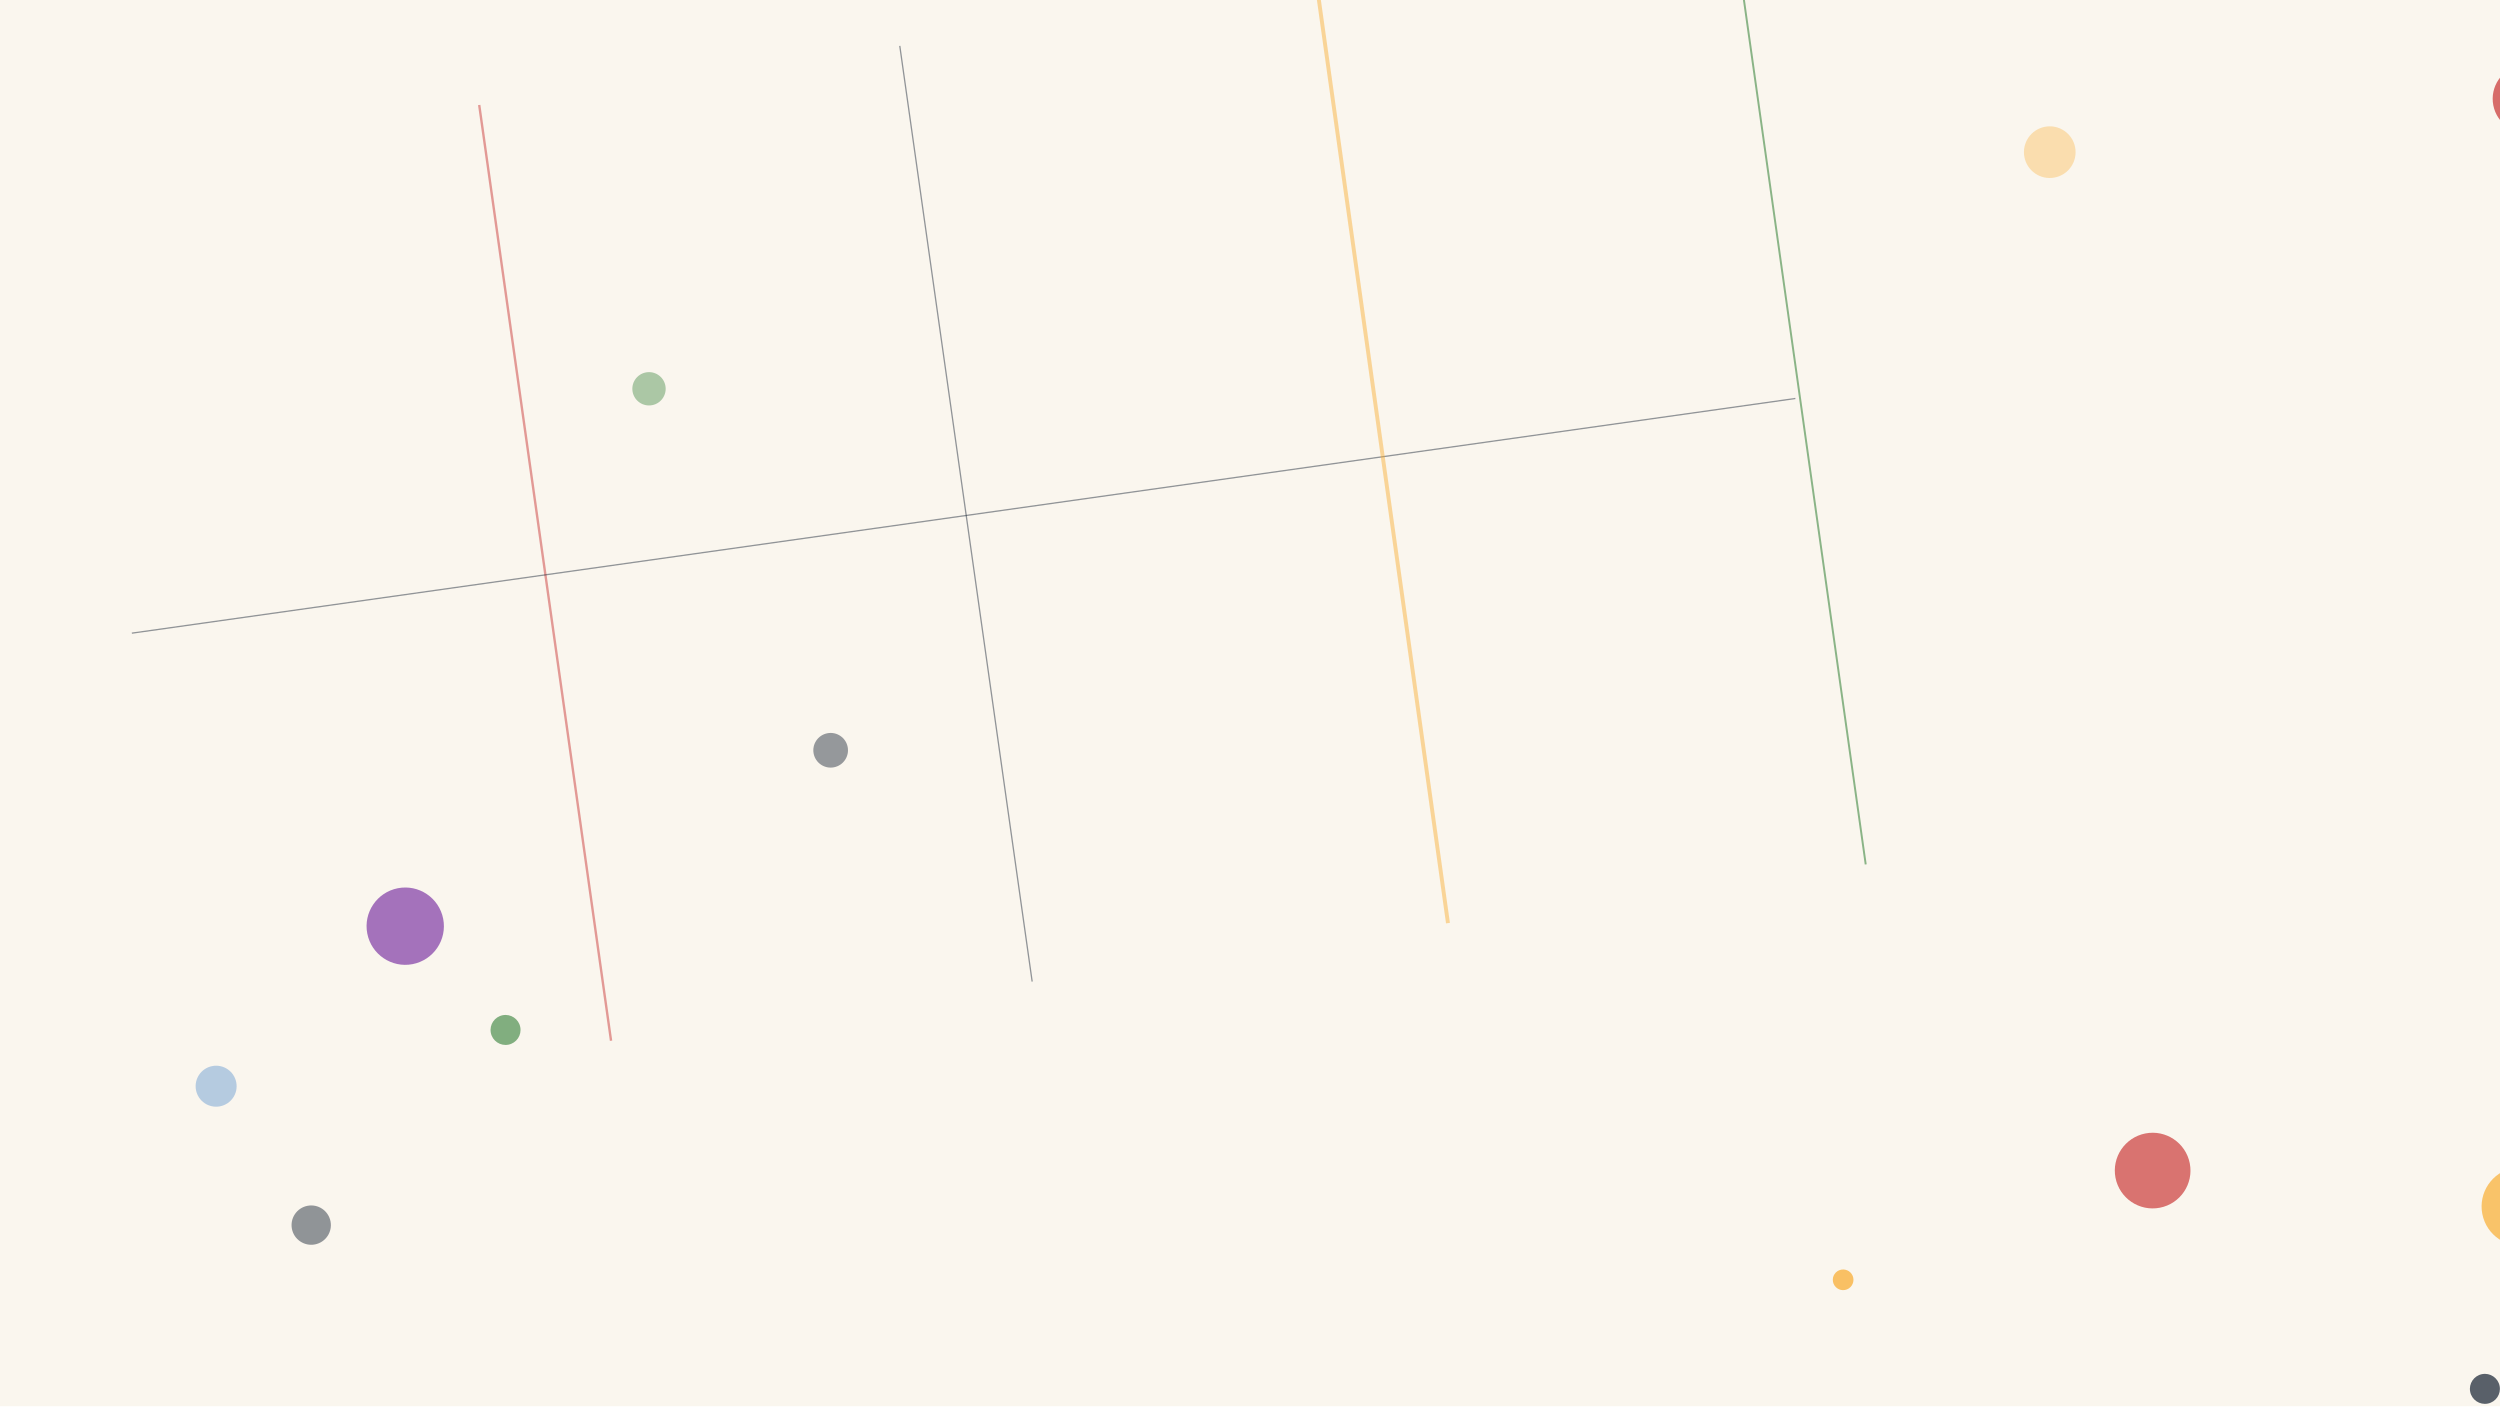
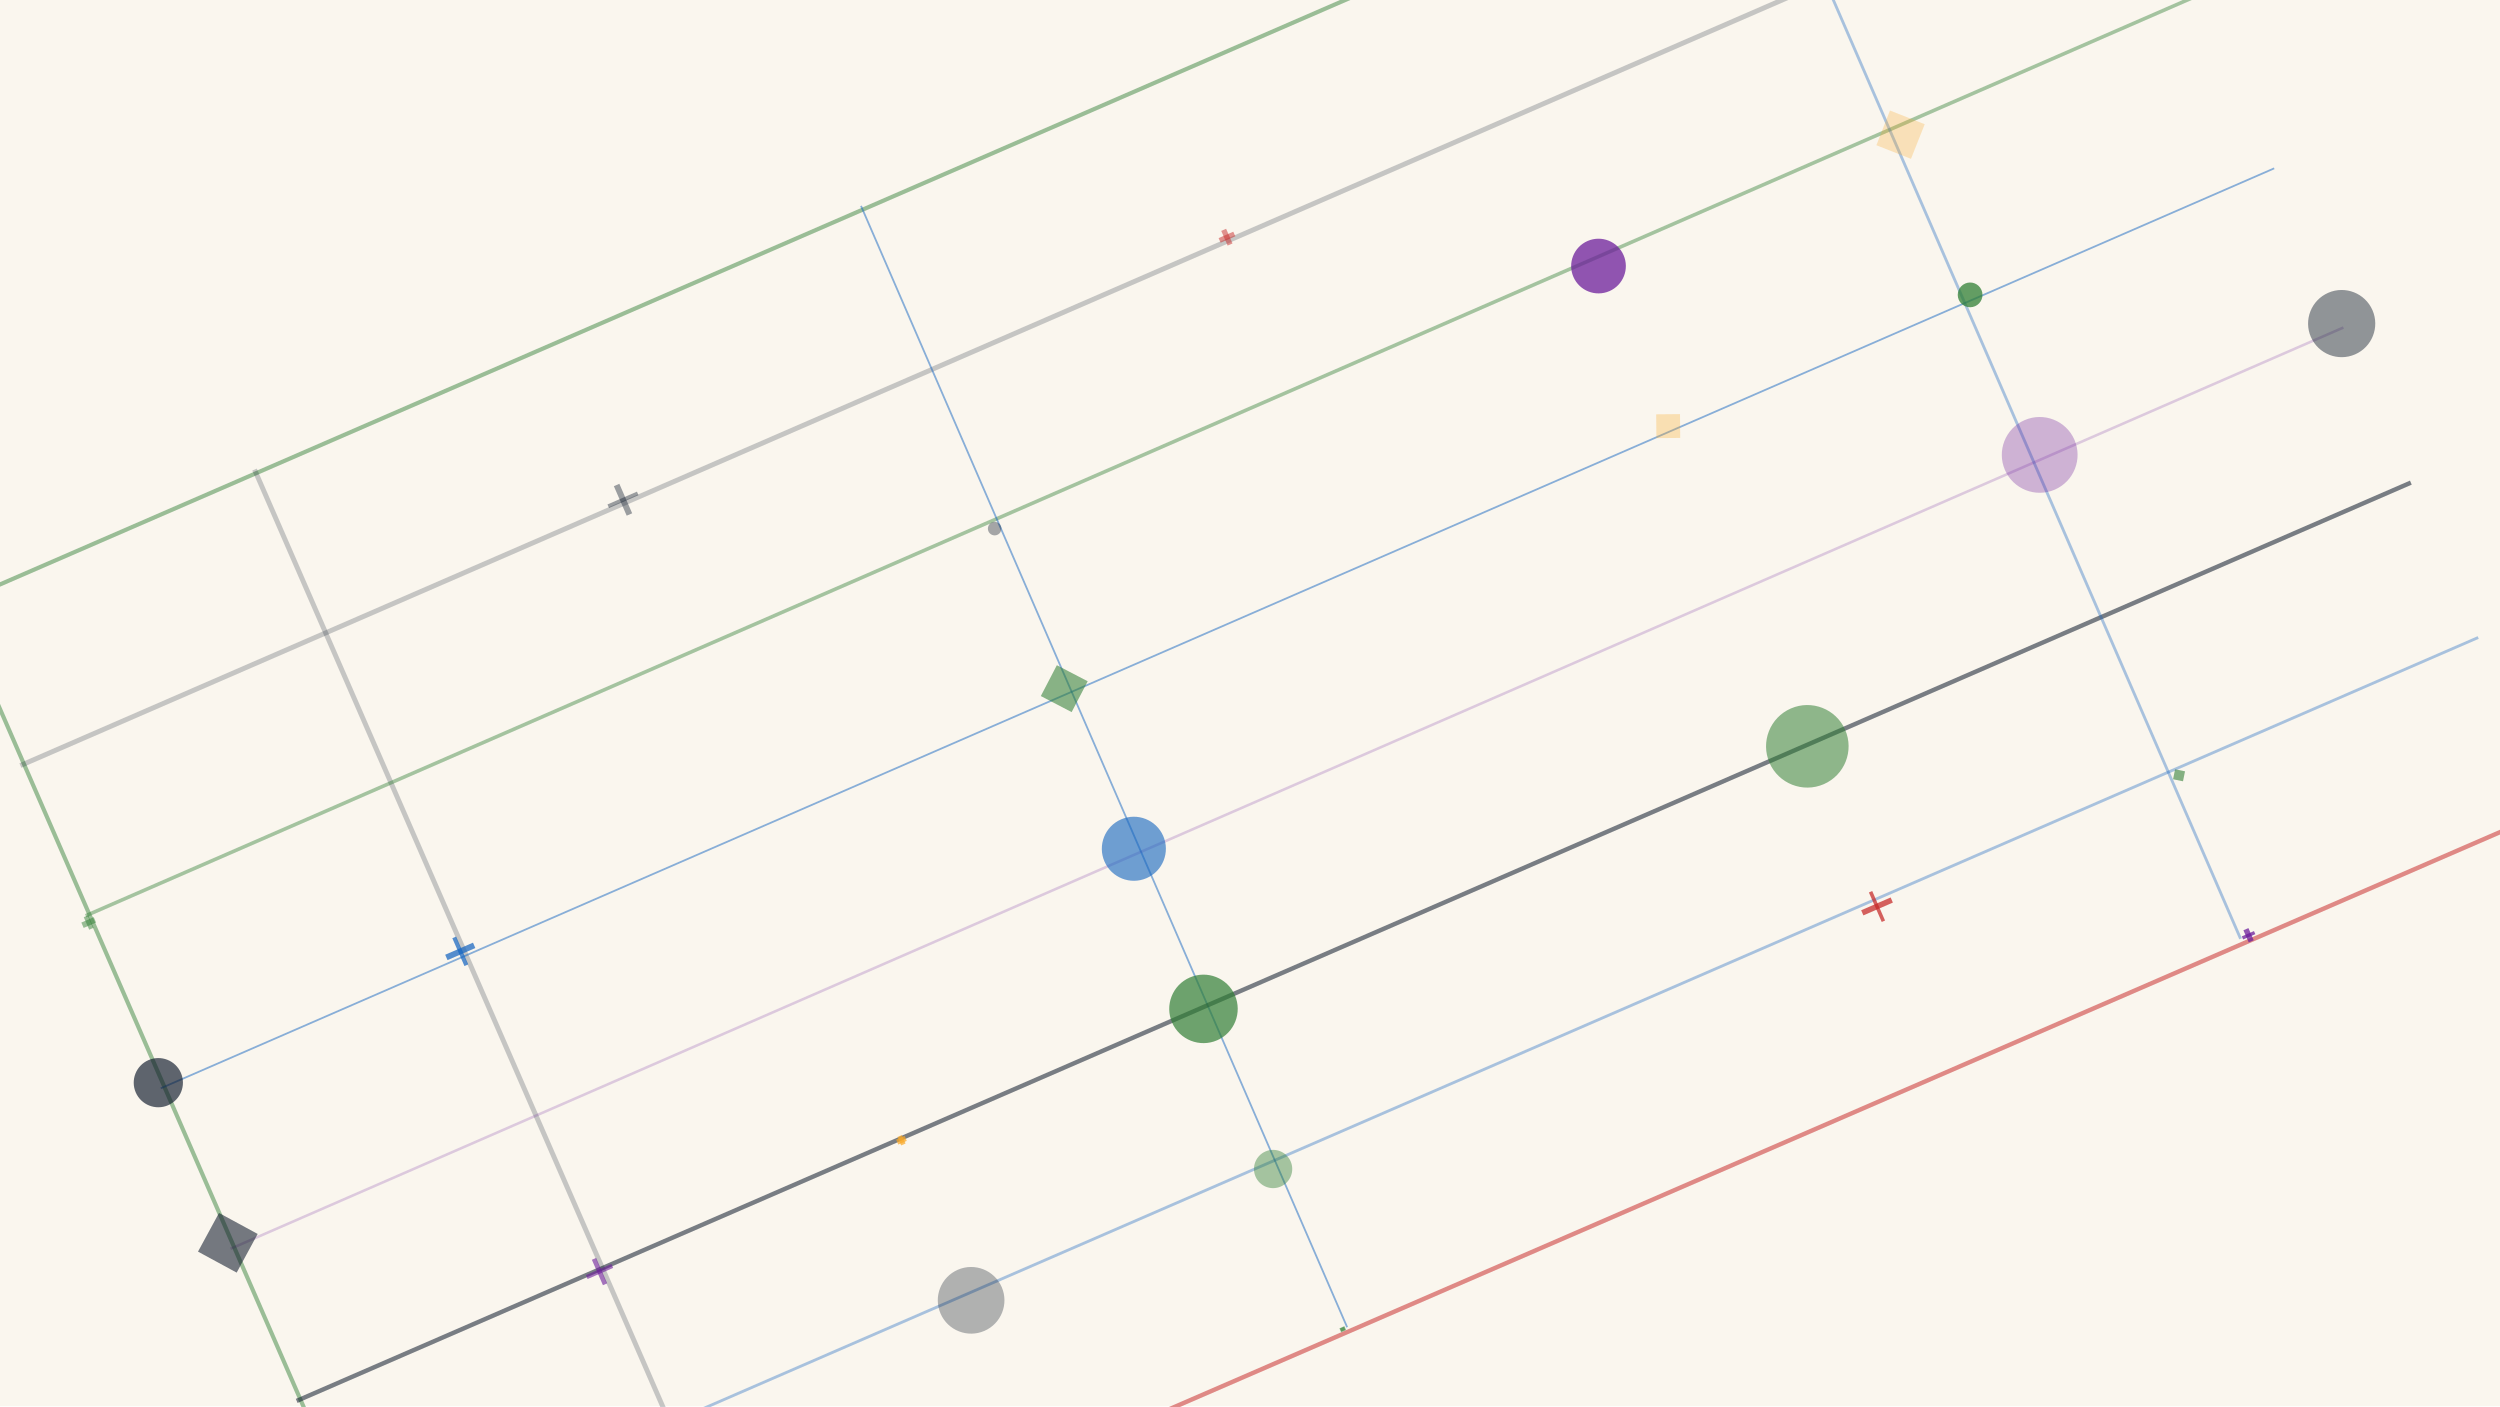
<svg xmlns="http://www.w3.org/2000/svg" viewBox="0 0 1920 1080" width="1920" height="1080">
  <rect width="1920" height="1080" fill="#FAF6EE" />
-   <g transform="translate(-56 -81) rotate(-8 960 540) scale(0.84)">
-     <line x1="573.7" y1="108" x2="574.0" y2="972" stroke="#C62828" stroke-width="2.2" opacity="0.45" />
-     <line x1="192" y1="542.0" x2="1728" y2="541.2" stroke="#0A1628" stroke-width="1.2" opacity="0.44" />
-     <line x1="962.0" y1="108" x2="962.8" y2="972" stroke="#0A1628" stroke-width="1.2" opacity="0.44" />
-     <line x1="1347.3" y1="108" x2="1346.7" y2="972" stroke="#F9A825" stroke-width="3.6" opacity="0.43" />
-     <line x1="1732.1" y1="108" x2="1732.4" y2="972" stroke="#2E7D32" stroke-width="1.8" opacity="0.55" />
-   </g>
-   <g transform="translate(111 100) rotate(-11 960 540) scale(1.28)">
-     <circle cx="508.0" cy="848.9" r="20.1" fill="#C62828" opacity="0.25" />
-     <circle cx="1213.9" cy="95.7" r="15.5" fill="#F9A825" opacity="0.32" />
-     <circle cx="361.8" cy="74.7" r="10.0" fill="#2E7D32" opacity="0.39" />
-     <circle cx="1501.0" cy="118.9" r="20.5" fill="#C62828" opacity="0.67" />
-     <circle cx="27.0" cy="435.9" r="12.3" fill="#1565C0" opacity="0.30" />
-     <circle cx="1711.6" cy="127.1" r="19.1" fill="#0A1628" opacity="0.36" />
-     <circle cx="1784.4" cy="169.6" r="10.4" fill="#2E7D32" opacity="0.28" />
-     <circle cx="427.4" cy="308.4" r="10.4" fill="#0A1628" opacity="0.42" />
-     <circle cx="1902.7" cy="694.3" r="15.3" fill="#6A1B9A" opacity="0.63" />
-     <circle cx="1189.5" cy="1077.5" r="18.9" fill="#6A1B9A" opacity="0.56" />
-     <circle cx="642.0" cy="953.8" r="20.3" fill="#F9A825" opacity="0.25" />
-     <circle cx="460.6" cy="862.7" r="9.3" fill="#F9A825" opacity="0.43" />
-     <circle cx="44.2" cy="748.5" r="6.3" fill="#C62828" opacity="0.51" />
-     <circle cx="1328.6" cy="873.9" r="9.0" fill="#0A1628" opacity="0.67" />
-     <circle cx="1157.9" cy="707.3" r="22.7" fill="#C62828" opacity="0.64" />
-     <circle cx="203.9" cy="435.9" r="9.0" fill="#2E7D32" opacity="0.59" />
-     <circle cx="1370.7" cy="770.6" r="23.6" fill="#F9A825" opacity="0.66" />
-     <circle cx="1758.9" cy="721.3" r="11.8" fill="#0A1628" opacity="0.52" />
-     <circle cx="156.7" cy="363.3" r="23.2" fill="#6A1B9A" opacity="0.60" />
-     <circle cx="67.1" cy="528.6" r="11.8" fill="#0A1628" opacity="0.44" />
-     <circle cx="1839.3" cy="259.0" r="19.4" fill="#F9A825" opacity="0.53" />
-     <circle cx="963.1" cy="736.2" r="6.2" fill="#F9A825" opacity="0.69" />
+   <g transform="rotate(-23.5 960 540)">
+     <line x1="74.88" y1="73.6" x2="1845.12" y2="74.1" stroke="#2E7D32" stroke-width="3.2" opacity="0.47" />
+     <line x1="77.8" y1="70.672" x2="78.0" y2="1009.328" stroke="#2E7D32" stroke-width="3.2" opacity="0.47" />
+     <line x1="74.88" y1="207.4" x2="1845.12" y2="207.8" stroke="#0A1628" stroke-width="3.8" opacity="0.22" />
+     <line x1="330.4" y1="70.672" x2="331.1" y2="1009.328" stroke="#0A1628" stroke-width="3.8" opacity="0.22" />
+     <line x1="74.88" y1="333.2" x2="1845.12" y2="331.8" stroke="#2E7D32" stroke-width="2.8" opacity="0.42" />
+     <line x1="74.88" y1="477.7" x2="1845.12" y2="477.0" stroke="#1565C0" stroke-width="1.4" opacity="0.50" />
+     <line x1="838.3" y1="70.672" x2="837.3" y2="1009.328" stroke="#1565C0" stroke-width="1.4" opacity="0.50" />
+     <line x1="74.88" y1="612.1" x2="1845.12" y2="610.3" stroke="#6A1B9A" stroke-width="2.0" opacity="0.21" />
+     <line x1="74.88" y1="739.5" x2="1845.12" y2="740.2" stroke="#0A1628" stroke-width="3.4" opacity="0.54" />
+     <line x1="74.88" y1="869.3" x2="1845.12" y2="869.9" stroke="#1565C0" stroke-width="2.2" opacity="0.36" />
+     <line x1="1586.3" y1="70.672" x2="1585.5" y2="1009.328" stroke="#1565C0" stroke-width="2.2" opacity="0.36" />
+     <line x1="74.88" y1="1012.0" x2="1845.12" y2="1013.7" stroke="#C62828" stroke-width="3.4" opacity="0.53" />
+     <rect x="69.6" y="65.4" width="10.6" height="10.6" fill="#1565C0" opacity="0.63" transform="rotate(14 74.9 70.7)" />
+     <line x1="69.7" y1="338.9" x2="80.1" y2="338.9" stroke="#2E7D32" stroke-width="4.5" opacity="0.48" />
+     <line x1="74.9" y1="333.6" x2="74.9" y2="344.1" stroke="#2E7D32" stroke-width="3.7" opacity="0.48" />
+     <circle cx="74.9" cy="473.0" r="18.9" fill="#0A1628" opacity="0.65" />
+     <rect x="58.0" y="590.2" width="33.8" height="33.8" fill="#0A1628" opacity="0.56" transform="rotate(52 74.9 607.0)" />
+     <rect x="62.4" y="862.8" width="24.9" height="24.9" fill="#1565C0" opacity="0.48" transform="rotate(38 74.9 875.2)" />
+     <line x1="316.1" y1="473.0" x2="339.4" y2="473.0" stroke="#1565C0" stroke-width="4.5" opacity="0.72" />
+     <line x1="327.8" y1="461.3" x2="327.8" y2="484.6" stroke="#1565C0" stroke-width="3.2" opacity="0.72" />
+     <line x1="317.1" y1="741.1" x2="338.5" y2="741.1" stroke="#6A1B9A" stroke-width="3.3" opacity="0.60" />
+     <line x1="327.8" y1="730.5" x2="327.8" y2="751.8" stroke="#6A1B9A" stroke-width="3.6" opacity="0.60" />
+     <line x1="316.8" y1="1009.3" x2="338.7" y2="1009.3" stroke="#C62828" stroke-width="4.9" opacity="0.57" />
+     <line x1="327.8" y1="998.4" x2="327.8" y2="1020.3" stroke="#C62828" stroke-width="4.3" opacity="0.57" />
+     <line x1="568.3" y1="204.8" x2="593.0" y2="204.8" stroke="#0A1628" stroke-width="3.0" opacity="0.40" />
+     <line x1="580.7" y1="192.4" x2="580.7" y2="217.1" stroke="#0A1628" stroke-width="4.6" opacity="0.40" />
+     <line x1="577.1" y1="741.1" x2="584.2" y2="741.1" stroke="#F9A825" stroke-width="4.2" opacity="0.70" />
+     <line x1="580.7" y1="737.6" x2="580.7" y2="744.7" stroke="#F9A825" stroke-width="3.7" opacity="0.70" />
+     <circle cx="580.7" cy="875.2" r="25.6" fill="#0A1628" opacity="0.31" />
+     <rect x="572.8" y="1001.5" width="15.6" height="15.6" fill="#6A1B9A" opacity="0.33" transform="rotate(12 580.7 1009.3)" />
+     <circle cx="833.6" cy="338.9" r="5.2" fill="#0A1628" opacity="0.36" />
+     <rect x="820.2" y="459.6" width="26.7" height="26.7" fill="#2E7D32" opacity="0.56" transform="rotate(51 833.6 473.0)" />
+     <circle cx="833.6" cy="607.0" r="24.6" fill="#1565C0" opacity="0.61" />
+     <circle cx="833.6" cy="741.1" r="26.3" fill="#2E7D32" opacity="0.69" />
+     <circle cx="833.6" cy="875.2" r="14.7" fill="#2E7D32" opacity="0.42" />
+     <line x1="831.9" y1="1009.3" x2="835.2" y2="1009.3" stroke="#2E7D32" stroke-width="2.5" opacity="0.51" />
+     <line x1="833.6" y1="1007.7" x2="833.6" y2="1011.0" stroke="#2E7D32" stroke-width="4.2" opacity="0.51" />
+     <line x1="1080.3" y1="204.8" x2="1092.6" y2="204.8" stroke="#C62828" stroke-width="3.9" opacity="0.49" />
+     <line x1="1086.4" y1="198.6" x2="1086.4" y2="210.9" stroke="#C62828" stroke-width="4.1" opacity="0.49" />
+     <circle cx="1339.3" cy="338.9" r="21.0" fill="#6A1B9A" opacity="0.74" />
+     <rect x="1330.2" y="463.8" width="18.3" height="18.3" fill="#F9A825" opacity="0.30" transform="rotate(23 1339.3 473.0)" />
+     <circle cx="1339.3" cy="741.1" r="31.7" fill="#2E7D32" opacity="0.53" />
+     <line x1="1327.0" y1="875.2" x2="1351.7" y2="875.2" stroke="#C62828" stroke-width="4.3" opacity="0.73" />
+     <line x1="1339.3" y1="862.9" x2="1339.3" y2="887.6" stroke="#C62828" stroke-width="2.8" opacity="0.73" />
+     <line x1="1583.6" y1="204.8" x2="1600.9" y2="204.8" stroke="#6A1B9A" stroke-width="3.7" opacity="0.32" />
+     <line x1="1592.2" y1="196.1" x2="1592.2" y2="213.4" stroke="#6A1B9A" stroke-width="2.6" opacity="0.32" />
+     <polygon points="1592.2,318.6 1612.5,338.9 1592.2,359.1 1572.0,338.9" fill="#F9A825" opacity="0.27" />
+     <circle cx="1592.2" cy="473.0" r="9.5" fill="#2E7D32" opacity="0.74" />
+     <circle cx="1592.2" cy="607.0" r="29.1" fill="#6A1B9A" opacity="0.31" />
+     <rect x="1588.4" y="871.4" width="7.8" height="7.8" fill="#2E7D32" opacity="0.58" transform="rotate(35 1592.2 875.2)" />
+     <line x1="1587.1" y1="1009.3" x2="1597.3" y2="1009.3" stroke="#6A1B9A" stroke-width="2.6" opacity="0.74" />
+     <line x1="1592.2" y1="1004.2" x2="1592.2" y2="1014.4" stroke="#6A1B9A" stroke-width="4.2" opacity="0.74" />
+     <circle cx="1845.1" cy="70.7" r="14.6" fill="#C62828" opacity="0.69" />
+     <circle cx="1845.1" cy="204.8" r="25.1" fill="#1565C0" opacity="0.55" />
+     <circle cx="1845.1" cy="607.0" r="25.8" fill="#0A1628" opacity="0.44" />
  </g>
</svg>
